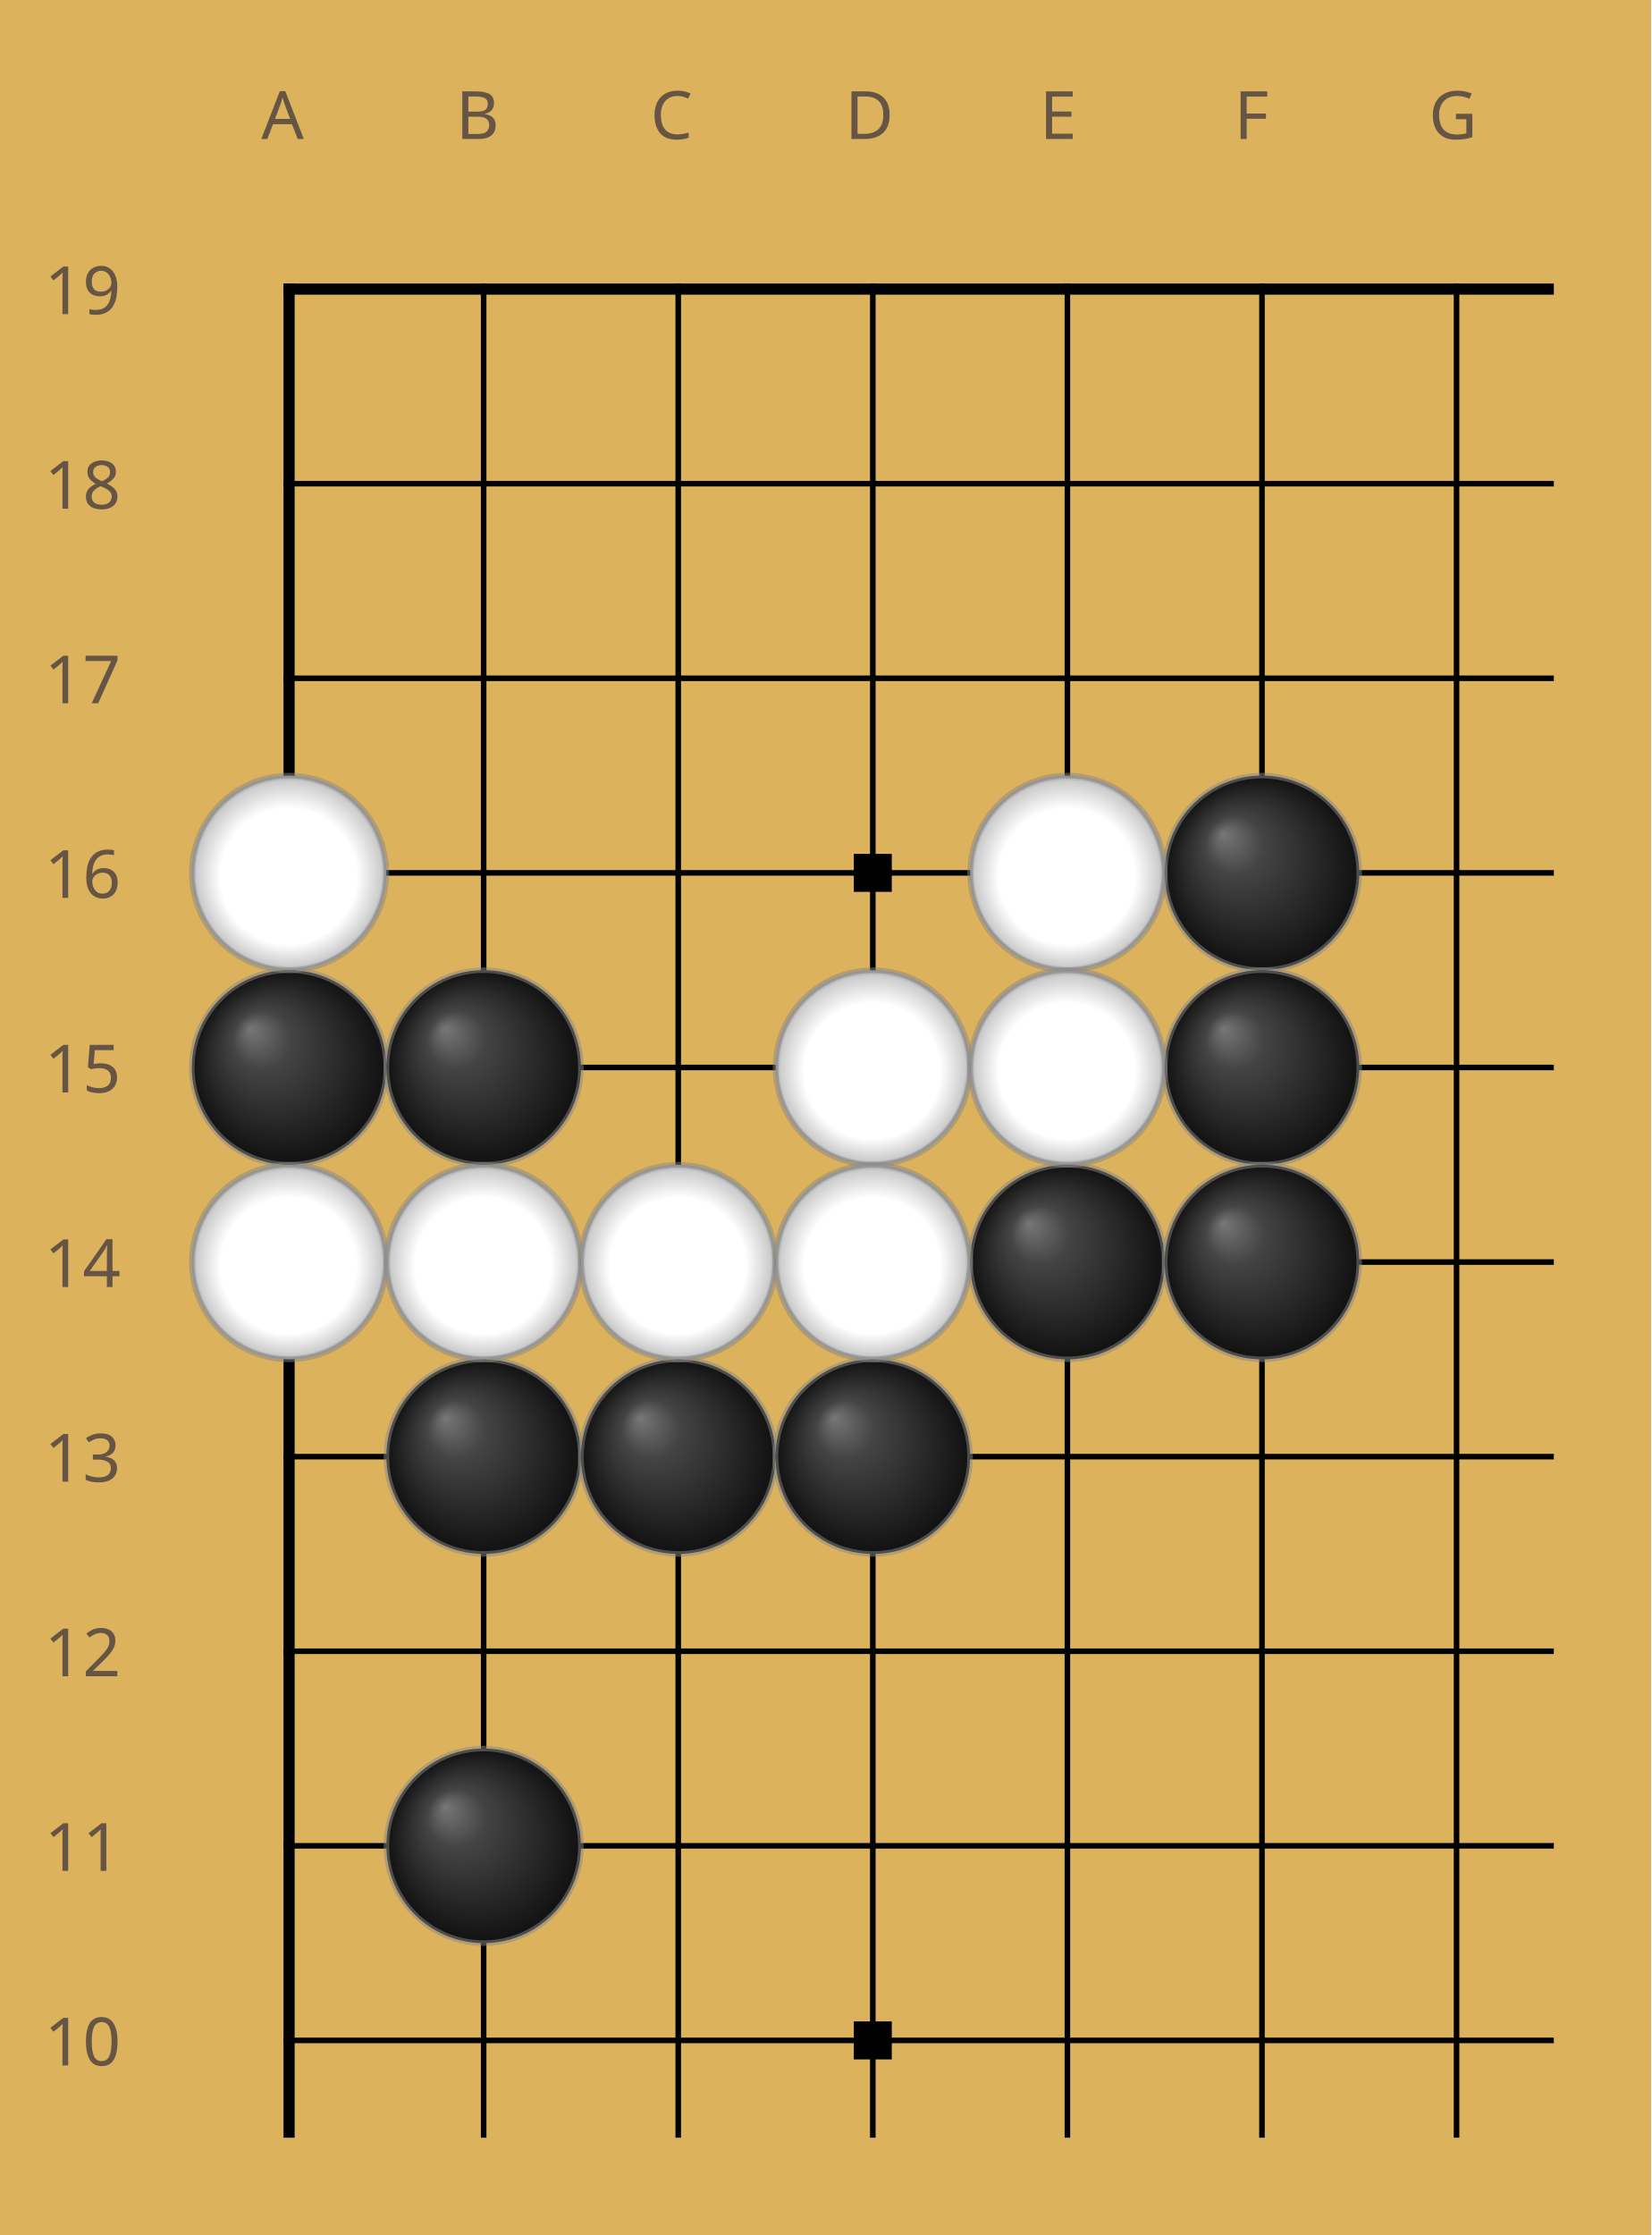
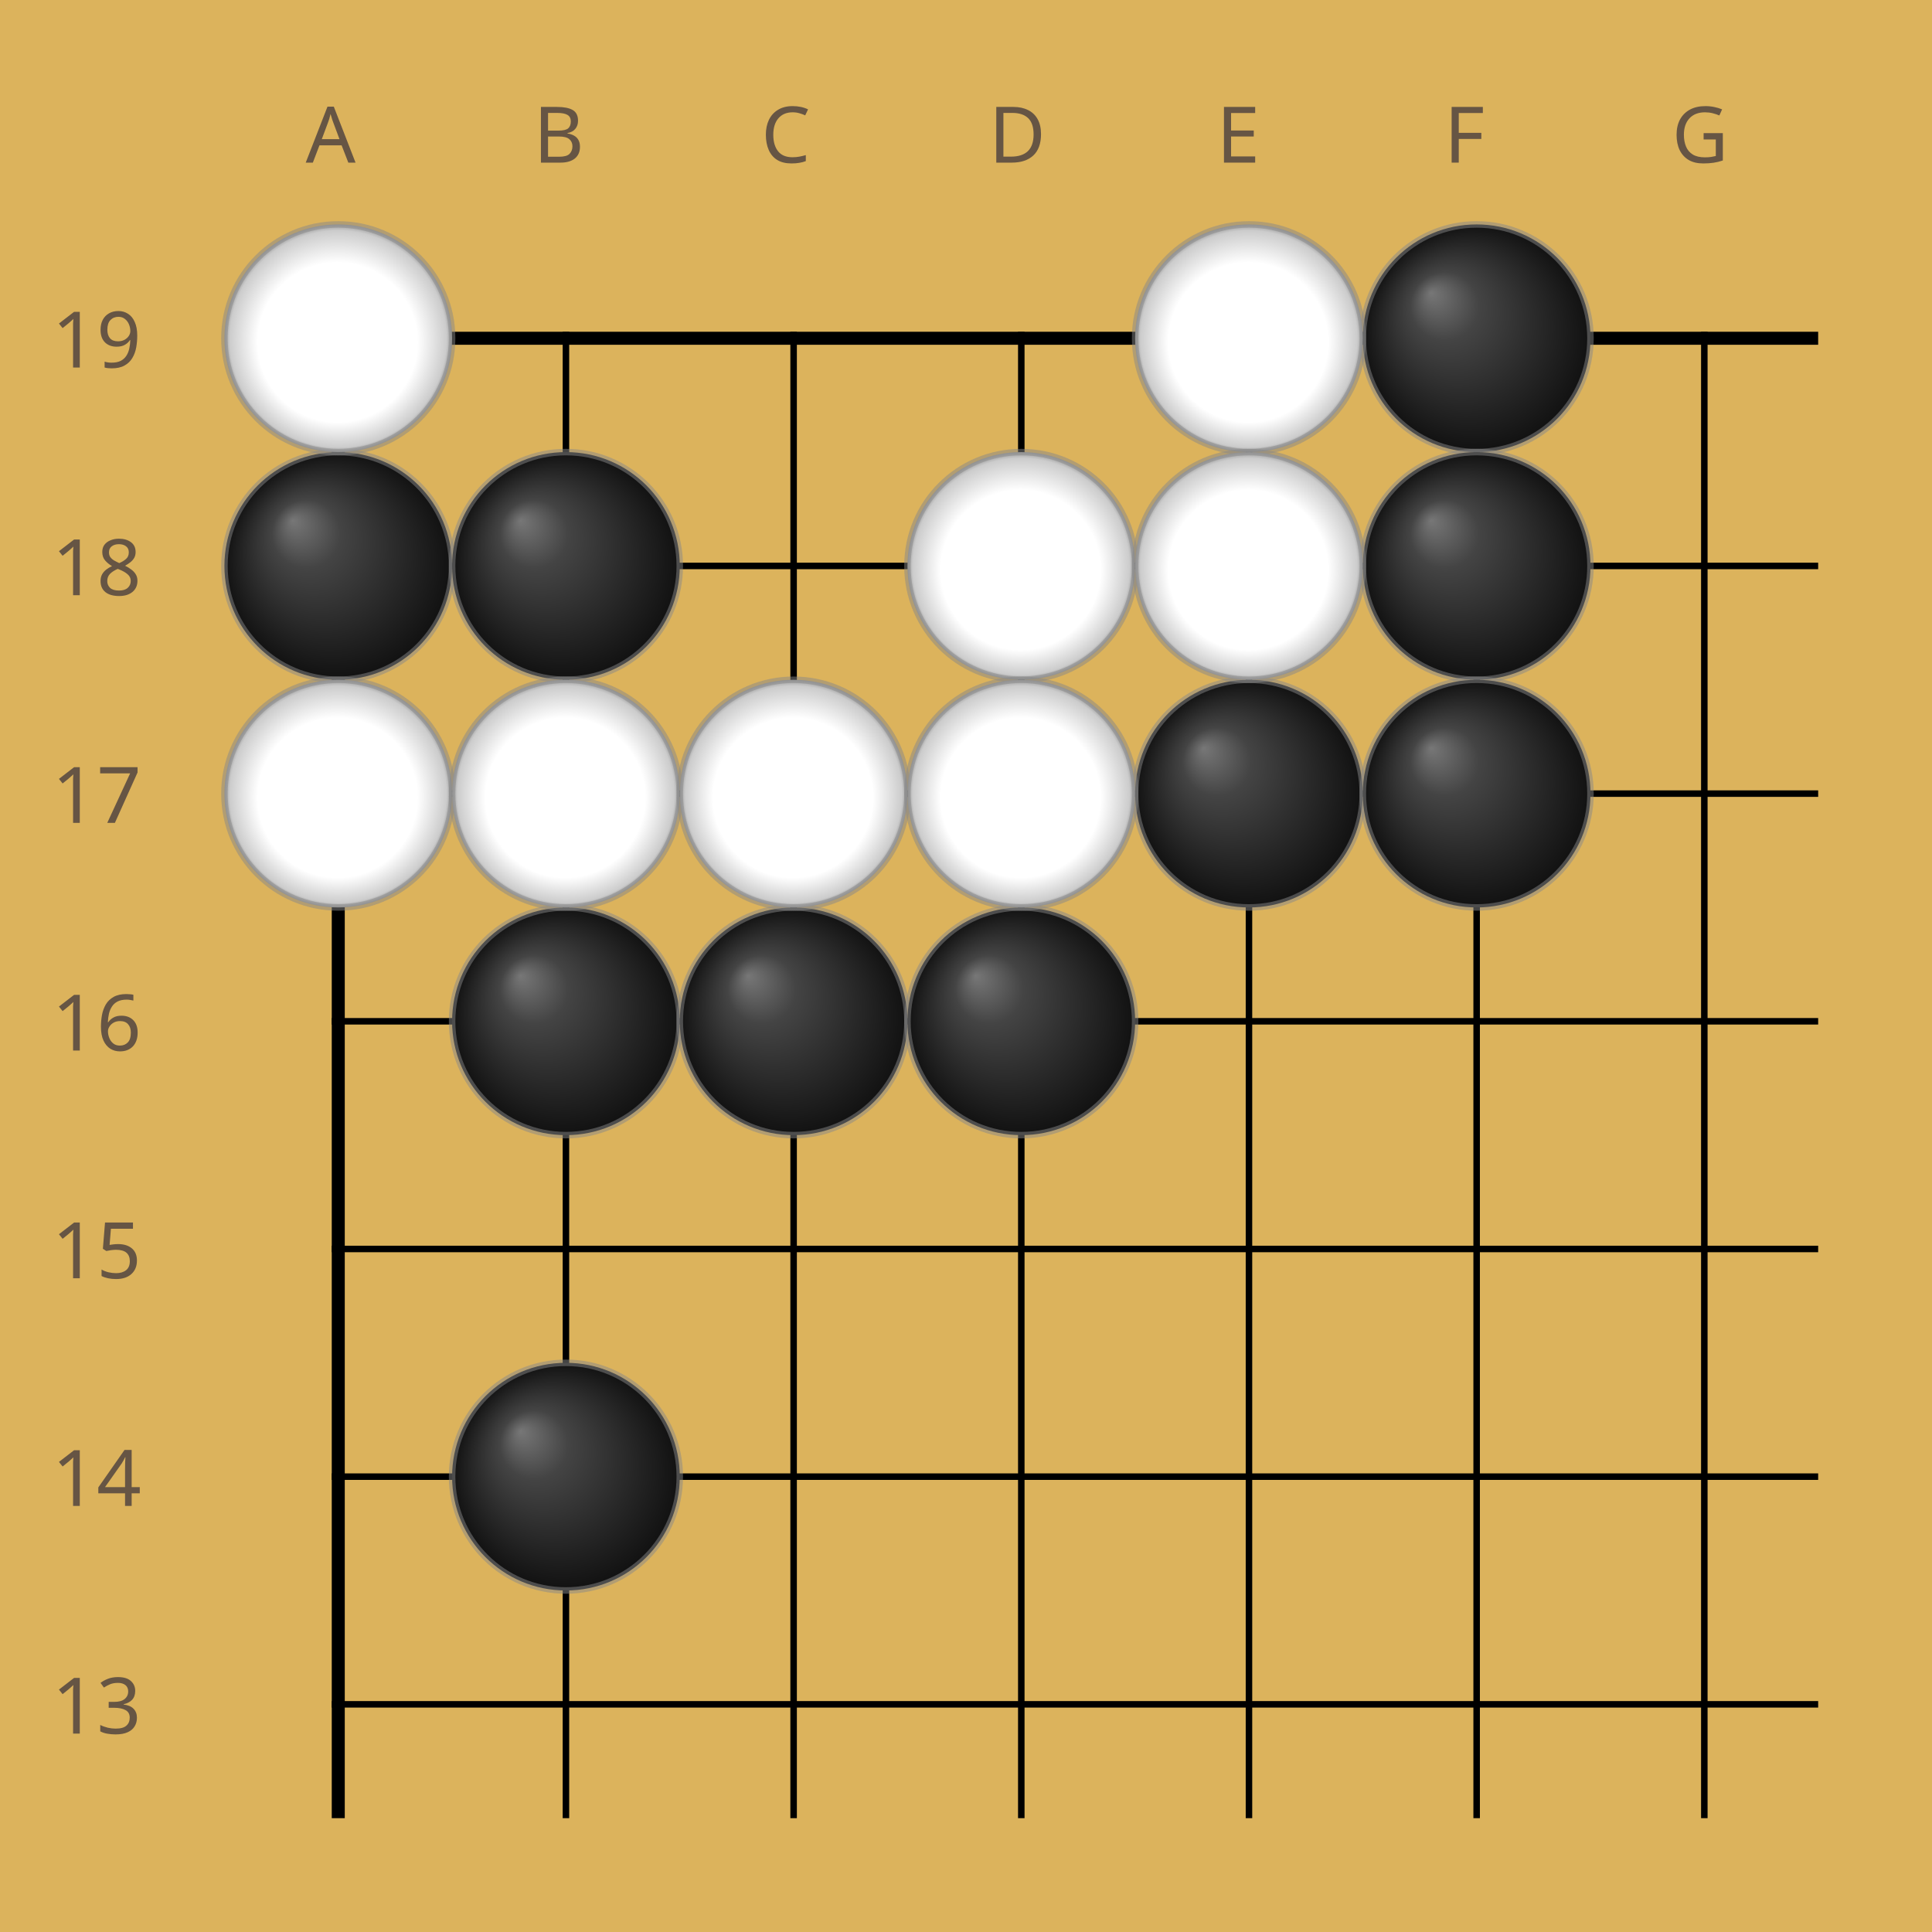
<svg xmlns="http://www.w3.org/2000/svg" version="1.1">
  <defs>
    <radialGradient id="bg" fx="0.3" fy="0.3">
      <stop offset="0%" stop-color="#777777" />
      <stop offset="30%" stop-color="#444444" />
      <stop offset="100%" stop-color="#111111" />
    </radialGradient>
    <radialGradient id="wg" fx="0.49" fy="0.56">
      <stop offset="70%" stop-color="#ffffff" />
      <stop offset="95%" stop-color="#cccccc" />
      <stop offset="100%" stop-color="#999999" />
    </radialGradient>
  </defs>
-   <rect width="297" height="402" fill="#DCB35C" />
-   <line x1="52" y1="51.0" x2="52" y2="384.5" stroke="black" stroke-width="2" />
-   <line x1="87" y1="51.0" x2="87" y2="384.5" stroke="black" stroke-width="1" />
-   <line x1="122" y1="51.0" x2="122" y2="384.5" stroke="black" stroke-width="1" />
-   <line x1="157" y1="51.0" x2="157" y2="384.5" stroke="black" stroke-width="1" />
-   <line x1="192" y1="51.0" x2="192" y2="384.5" stroke="black" stroke-width="1" />
-   <line x1="227" y1="51.0" x2="227" y2="384.5" stroke="black" stroke-width="1" />
-   <line x1="262" y1="51.0" x2="262" y2="384.5" stroke="black" stroke-width="1" />
+   <rect width="297" height="297" fill="#DCB35C" />
+   <line x1="52" y1="51.0" x2="52" y2="279.5" stroke="black" stroke-width="2" />
+   <line x1="87" y1="51.0" x2="87" y2="279.5" stroke="black" stroke-width="1" />
+   <line x1="122" y1="51.0" x2="122" y2="279.5" stroke="black" stroke-width="1" />
+   <line x1="157" y1="51.0" x2="157" y2="279.5" stroke="black" stroke-width="1" />
+   <line x1="192" y1="51.0" x2="192" y2="279.5" stroke="black" stroke-width="1" />
+   <line x1="227" y1="51.0" x2="227" y2="279.5" stroke="black" stroke-width="1" />
+   <line x1="262" y1="51.0" x2="262" y2="279.5" stroke="black" stroke-width="1" />
  <line x1="51.0" y1="52" x2="279.5" y2="52" stroke="black" stroke-width="2" />
  <line x1="51.0" y1="87" x2="279.5" y2="87" stroke="black" stroke-width="1" />
  <line x1="51.0" y1="122" x2="279.5" y2="122" stroke="black" stroke-width="1" />
  <line x1="51.0" y1="157" x2="279.5" y2="157" stroke="black" stroke-width="1" />
  <line x1="51.0" y1="192" x2="279.5" y2="192" stroke="black" stroke-width="1" />
  <line x1="51.0" y1="227" x2="279.5" y2="227" stroke="black" stroke-width="1" />
  <line x1="51.0" y1="262" x2="279.5" y2="262" stroke="black" stroke-width="1" />
-   <line x1="51.0" y1="297" x2="279.5" y2="297" stroke="black" stroke-width="1" />
-   <line x1="51.0" y1="332" x2="279.5" y2="332" stroke="black" stroke-width="1" />
-   <line x1="51.0" y1="367" x2="279.5" y2="367" stroke="black" stroke-width="1" />
  <text x="47.0" y="25" font-family="sans-serif" fill="#665544">
  A
</text>
  <text x="82.0" y="25" font-family="sans-serif" fill="#665544">
  B
</text>
  <text x="117.0" y="25" font-family="sans-serif" fill="#665544">
  C
</text>
  <text x="152.0" y="25" font-family="sans-serif" fill="#665544">
  D
</text>
  <text x="187.0" y="25" font-family="sans-serif" fill="#665544">
  E
</text>
  <text x="222.0" y="25" font-family="sans-serif" fill="#665544">
  F
</text>
  <text x="257.0" y="25" font-family="sans-serif" fill="#665544">
  G
</text>
  <text x="8" y="56.5" font-family="sans-serif" fill="#665544">
  19
</text>
  <text x="8" y="91.5" font-family="sans-serif" fill="#665544">
  18
</text>
  <text x="8" y="126.5" font-family="sans-serif" fill="#665544">
  17
</text>
  <text x="8" y="161.5" font-family="sans-serif" fill="#665544">
  16
</text>
  <text x="8" y="196.5" font-family="sans-serif" fill="#665544">
  15
</text>
  <text x="8" y="231.5" font-family="sans-serif" fill="#665544">
  14
</text>
  <text x="8" y="266.5" font-family="sans-serif" fill="#665544">
  13
</text>
-   <text x="8" y="301.5" font-family="sans-serif" fill="#665544">
-   12
- </text>
-   <text x="8" y="336.5" font-family="sans-serif" fill="#665544">
-   11
- </text>
-   <text x="8" y="371.5" font-family="sans-serif" fill="#665544">
-   10
- </text>
  <rect x="154.083" y="154.083" width="5.833" height="5.833" r="0" rx="0" ry="0" fill="black" stroke="black">
</rect>
-   <rect x="154.083" y="364.083" width="5.833" height="5.833" r="0" rx="0" ry="0" fill="black" stroke="black">
- </rect>
-   <circle cx="227" cy="157" r="17.5" fill="url(#bg)" stroke="#888888" opacity="1" fill-opacity="1" stroke-opacity="0.5">
+   <circle cx="227" cy="52" r="17.5" fill="url(#bg)" stroke="#888888" opacity="1" fill-opacity="1" stroke-opacity="0.5">
</circle>
-   <circle cx="52" cy="192" r="17.5" fill="url(#bg)" stroke="#888888" opacity="1" fill-opacity="1" stroke-opacity="0.5">
+   <circle cx="52" cy="87" r="17.5" fill="url(#bg)" stroke="#888888" opacity="1" fill-opacity="1" stroke-opacity="0.5">
</circle>
-   <circle cx="87" cy="192" r="17.5" fill="url(#bg)" stroke="#888888" opacity="1" fill-opacity="1" stroke-opacity="0.5">
+   <circle cx="87" cy="87" r="17.5" fill="url(#bg)" stroke="#888888" opacity="1" fill-opacity="1" stroke-opacity="0.5">
</circle>
-   <circle cx="227" cy="192" r="17.5" fill="url(#bg)" stroke="#888888" opacity="1" fill-opacity="1" stroke-opacity="0.5">
+   <circle cx="227" cy="87" r="17.5" fill="url(#bg)" stroke="#888888" opacity="1" fill-opacity="1" stroke-opacity="0.5">
</circle>
-   <circle cx="192" cy="227" r="17.5" fill="url(#bg)" stroke="#888888" opacity="1" fill-opacity="1" stroke-opacity="0.5">
+   <circle cx="192" cy="122" r="17.5" fill="url(#bg)" stroke="#888888" opacity="1" fill-opacity="1" stroke-opacity="0.5">
</circle>
-   <circle cx="227" cy="227" r="17.5" fill="url(#bg)" stroke="#888888" opacity="1" fill-opacity="1" stroke-opacity="0.5">
+   <circle cx="227" cy="122" r="17.5" fill="url(#bg)" stroke="#888888" opacity="1" fill-opacity="1" stroke-opacity="0.5">
</circle>
-   <circle cx="87" cy="262" r="17.5" fill="url(#bg)" stroke="#888888" opacity="1" fill-opacity="1" stroke-opacity="0.5">
+   <circle cx="87" cy="157" r="17.5" fill="url(#bg)" stroke="#888888" opacity="1" fill-opacity="1" stroke-opacity="0.5">
</circle>
-   <circle cx="122" cy="262" r="17.5" fill="url(#bg)" stroke="#888888" opacity="1" fill-opacity="1" stroke-opacity="0.5">
+   <circle cx="122" cy="157" r="17.5" fill="url(#bg)" stroke="#888888" opacity="1" fill-opacity="1" stroke-opacity="0.5">
</circle>
-   <circle cx="157" cy="262" r="17.5" fill="url(#bg)" stroke="#888888" opacity="1" fill-opacity="1" stroke-opacity="0.5">
+   <circle cx="157" cy="157" r="17.5" fill="url(#bg)" stroke="#888888" opacity="1" fill-opacity="1" stroke-opacity="0.5">
</circle>
-   <circle cx="87" cy="332" r="17.5" fill="url(#bg)" stroke="#888888" opacity="1" fill-opacity="1" stroke-opacity="0.5">
+   <circle cx="87" cy="227" r="17.5" fill="url(#bg)" stroke="#888888" opacity="1" fill-opacity="1" stroke-opacity="0.5">
</circle>
-   <circle cx="52" cy="157" r="17.5" fill="url(#wg)" stroke="#888888" opacity="1" fill-opacity="1" stroke-opacity="0.5">
+   <circle cx="52" cy="52" r="17.5" fill="url(#wg)" stroke="#888888" opacity="1" fill-opacity="1" stroke-opacity="0.5">
</circle>
-   <circle cx="192" cy="157" r="17.5" fill="url(#wg)" stroke="#888888" opacity="1" fill-opacity="1" stroke-opacity="0.5">
+   <circle cx="192" cy="52" r="17.5" fill="url(#wg)" stroke="#888888" opacity="1" fill-opacity="1" stroke-opacity="0.5">
</circle>
-   <circle cx="157" cy="192" r="17.5" fill="url(#wg)" stroke="#888888" opacity="1" fill-opacity="1" stroke-opacity="0.5">
+   <circle cx="157" cy="87" r="17.5" fill="url(#wg)" stroke="#888888" opacity="1" fill-opacity="1" stroke-opacity="0.5">
</circle>
-   <circle cx="192" cy="192" r="17.5" fill="url(#wg)" stroke="#888888" opacity="1" fill-opacity="1" stroke-opacity="0.5">
+   <circle cx="192" cy="87" r="17.5" fill="url(#wg)" stroke="#888888" opacity="1" fill-opacity="1" stroke-opacity="0.5">
</circle>
-   <circle cx="52" cy="227" r="17.5" fill="url(#wg)" stroke="#888888" opacity="1" fill-opacity="1" stroke-opacity="0.5">
+   <circle cx="52" cy="122" r="17.5" fill="url(#wg)" stroke="#888888" opacity="1" fill-opacity="1" stroke-opacity="0.5">
</circle>
-   <circle cx="87" cy="227" r="17.5" fill="url(#wg)" stroke="#888888" opacity="1" fill-opacity="1" stroke-opacity="0.5">
+   <circle cx="87" cy="122" r="17.5" fill="url(#wg)" stroke="#888888" opacity="1" fill-opacity="1" stroke-opacity="0.5">
</circle>
-   <circle cx="122" cy="227" r="17.5" fill="url(#wg)" stroke="#888888" opacity="1" fill-opacity="1" stroke-opacity="0.5">
+   <circle cx="122" cy="122" r="17.5" fill="url(#wg)" stroke="#888888" opacity="1" fill-opacity="1" stroke-opacity="0.5">
</circle>
-   <circle cx="157" cy="227" r="17.5" fill="url(#wg)" stroke="#888888" opacity="1" fill-opacity="1" stroke-opacity="0.5">
+   <circle cx="157" cy="122" r="17.5" fill="url(#wg)" stroke="#888888" opacity="1" fill-opacity="1" stroke-opacity="0.5">
</circle>
</svg>
